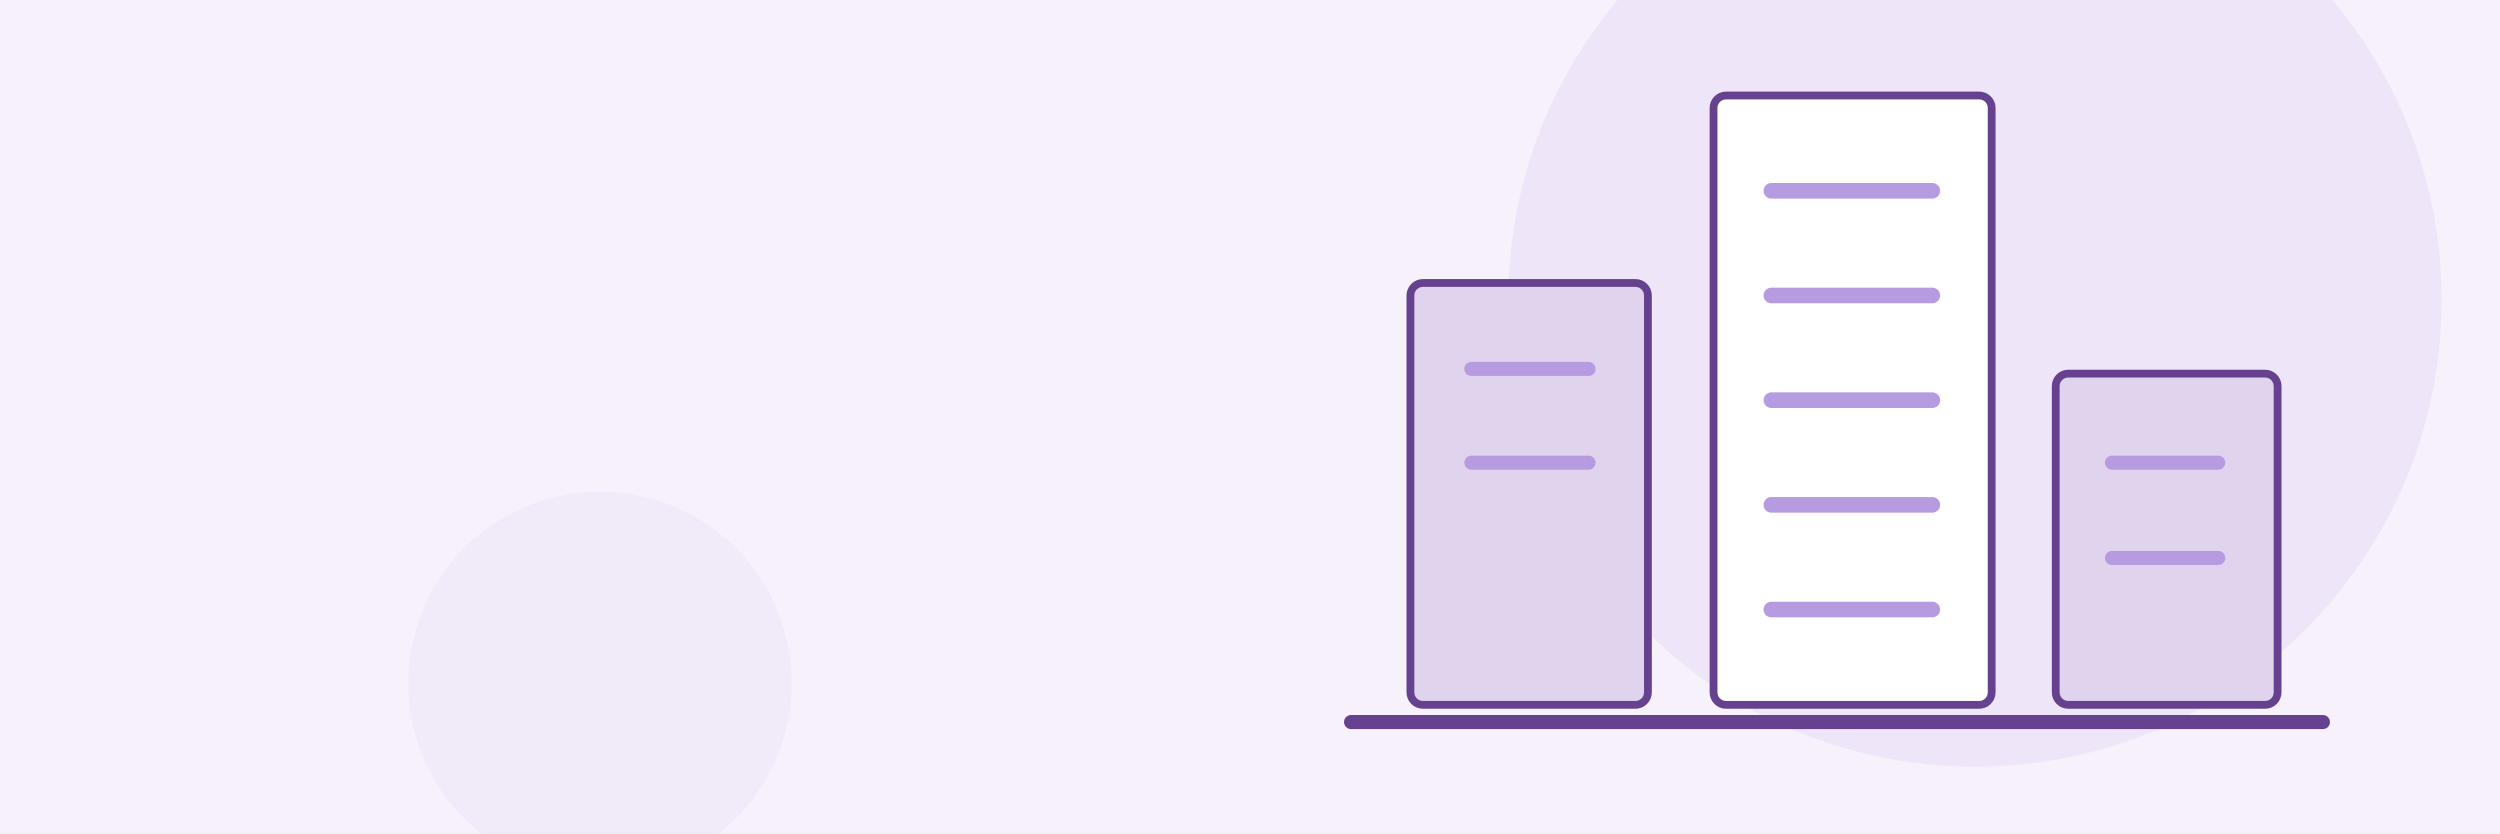
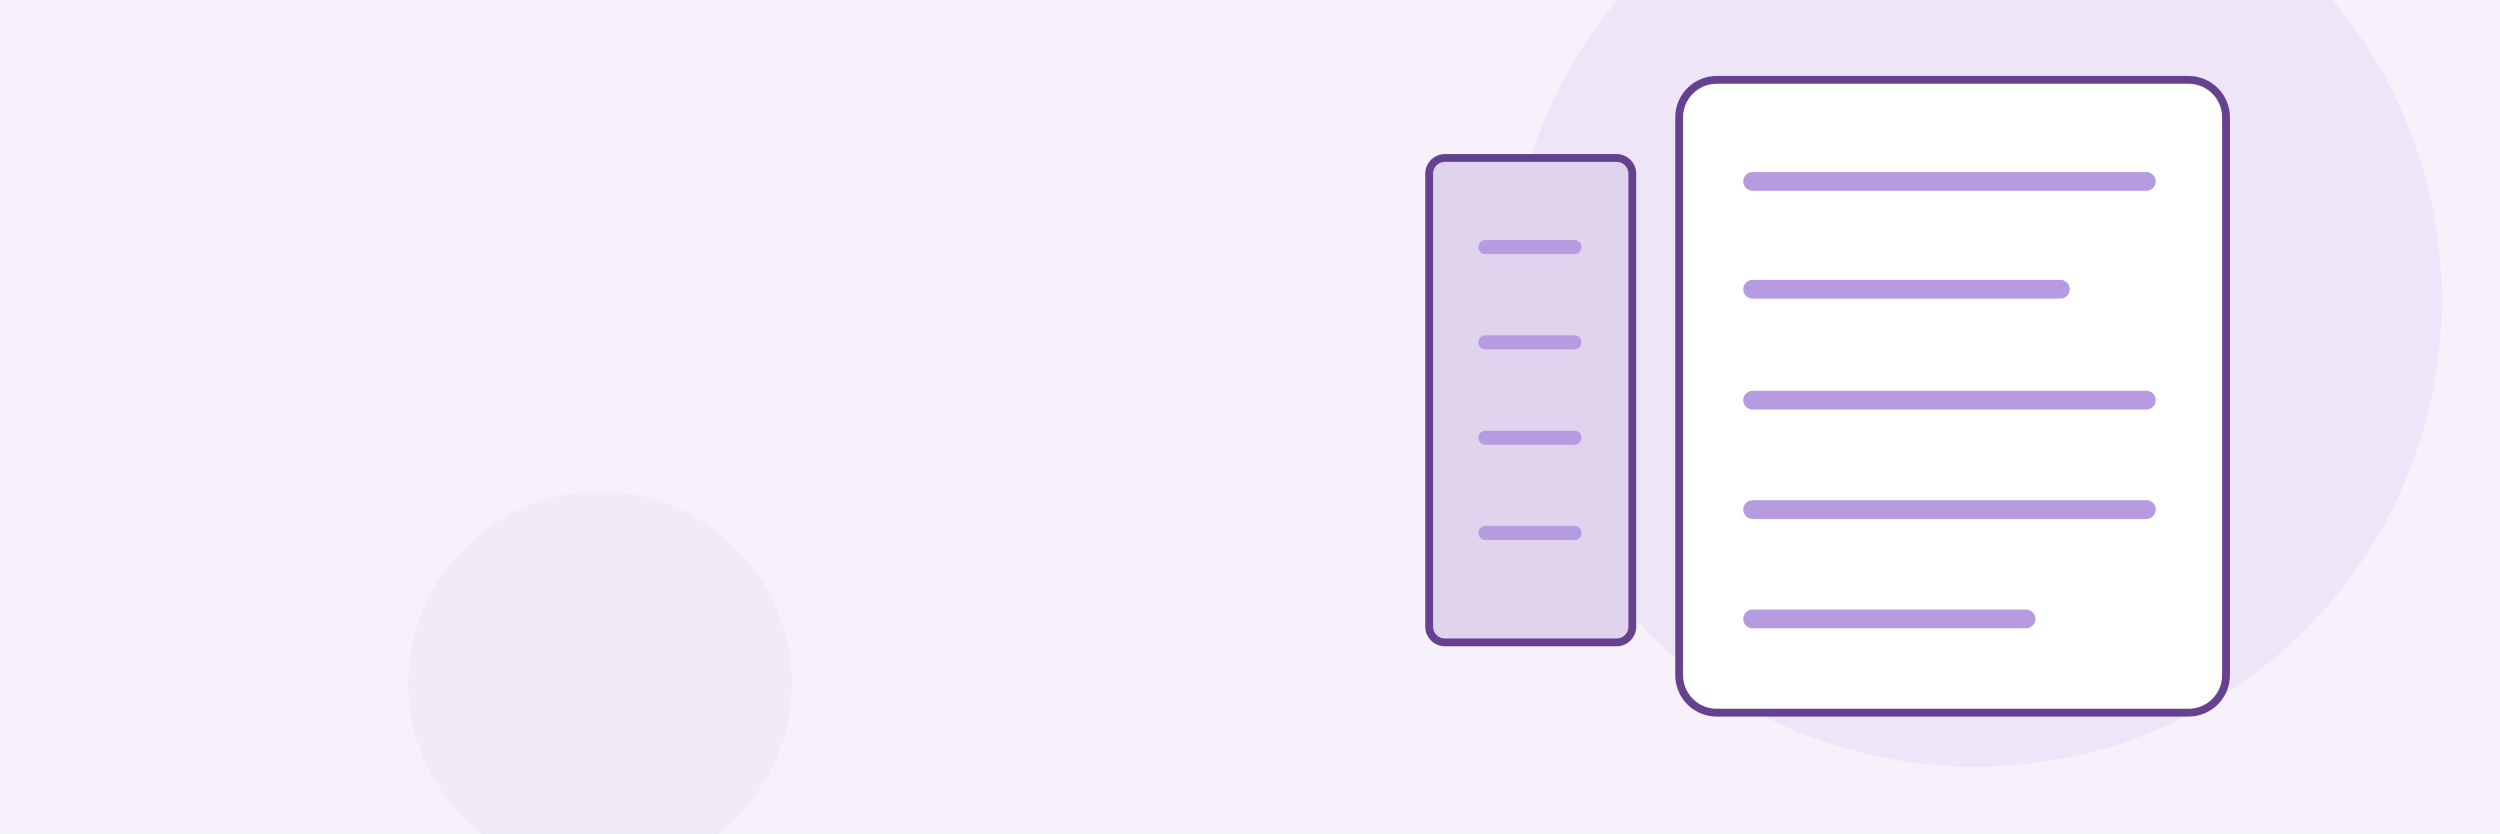
<svg xmlns="http://www.w3.org/2000/svg" viewBox="0 0 1440 480" width="1440" height="480" role="img">
  <rect width="1440" height="480" fill="#f6f1fb" />
  <circle cx="1137.6" cy="172.8" r="268.8" fill="#b79be0" opacity=".13" />
  <circle cx="345.6" cy="393.6" r="110.4" fill="#b79be0" opacity=".08" />
  <g transform="translate(1050 235) scale(0.9)">
-     <rect x="-264" y="-80" width="152" height="270" rx="8" fill="#dfd3ee" stroke="#65418f" stroke-width="5" />
-     <rect x="-70" y="-200" width="178" height="390" rx="8" fill="white" stroke="#65418f" stroke-width="5" />
-     <rect x="149" y="-22" width="142" height="212" rx="8" fill="#dfd3ee" stroke="#65418f" stroke-width="5" />
-     <path d="M -33 -139 H 70" fill="none" stroke="#b79be0" stroke-width="10" stroke-linecap="round" stroke-linejoin="round" />
-     <path d="M -33 -72 H 70" fill="none" stroke="#b79be0" stroke-width="10" stroke-linecap="round" stroke-linejoin="round" />
-     <path d="M -33 -5 H 70" fill="none" stroke="#b79be0" stroke-width="10" stroke-linecap="round" stroke-linejoin="round" />
-     <path d="M -33 62 H 70" fill="none" stroke="#b79be0" stroke-width="10" stroke-linecap="round" stroke-linejoin="round" />
-     <path d="M -33 129 H 70" fill="none" stroke="#b79be0" stroke-width="10" stroke-linecap="round" stroke-linejoin="round" />
-     <path d="M -225 -25 h 75 M -225 35 h 75 M 185 35 h 68 M 185 96 h 68" fill="none" stroke="#b79be0" stroke-width="9" stroke-linecap="round" stroke-linejoin="round" />
-     <path d="M -302 201 H 320" fill="none" stroke="#65418f" stroke-width="9" stroke-linecap="round" stroke-linejoin="round" />
+     <rect x="-252" y="-160" width="130" height="310" rx="10" fill="#dfd3ee" stroke="#65418f" stroke-width="5" />
+     <rect x="-92" y="-210" width="350" height="405" rx="24" fill="white" stroke="#65418f" stroke-width="5" />
+     <path d="M -45 -145 H 207 M -45 -76 H 152 M -45 -5 H 207 M -45 65 H 207 M -45 135 H 130" fill="none" stroke="#b79be0" stroke-width="12" stroke-linecap="round" stroke-linejoin="round" />
+     <path d="M -216 -103 h 57 M -216 -42 h 57 M -216 19 h 57 M -216 80 h 57" fill="none" stroke="#b79be0" stroke-width="9" stroke-linecap="round" stroke-linejoin="round" />
  </g>
</svg>
